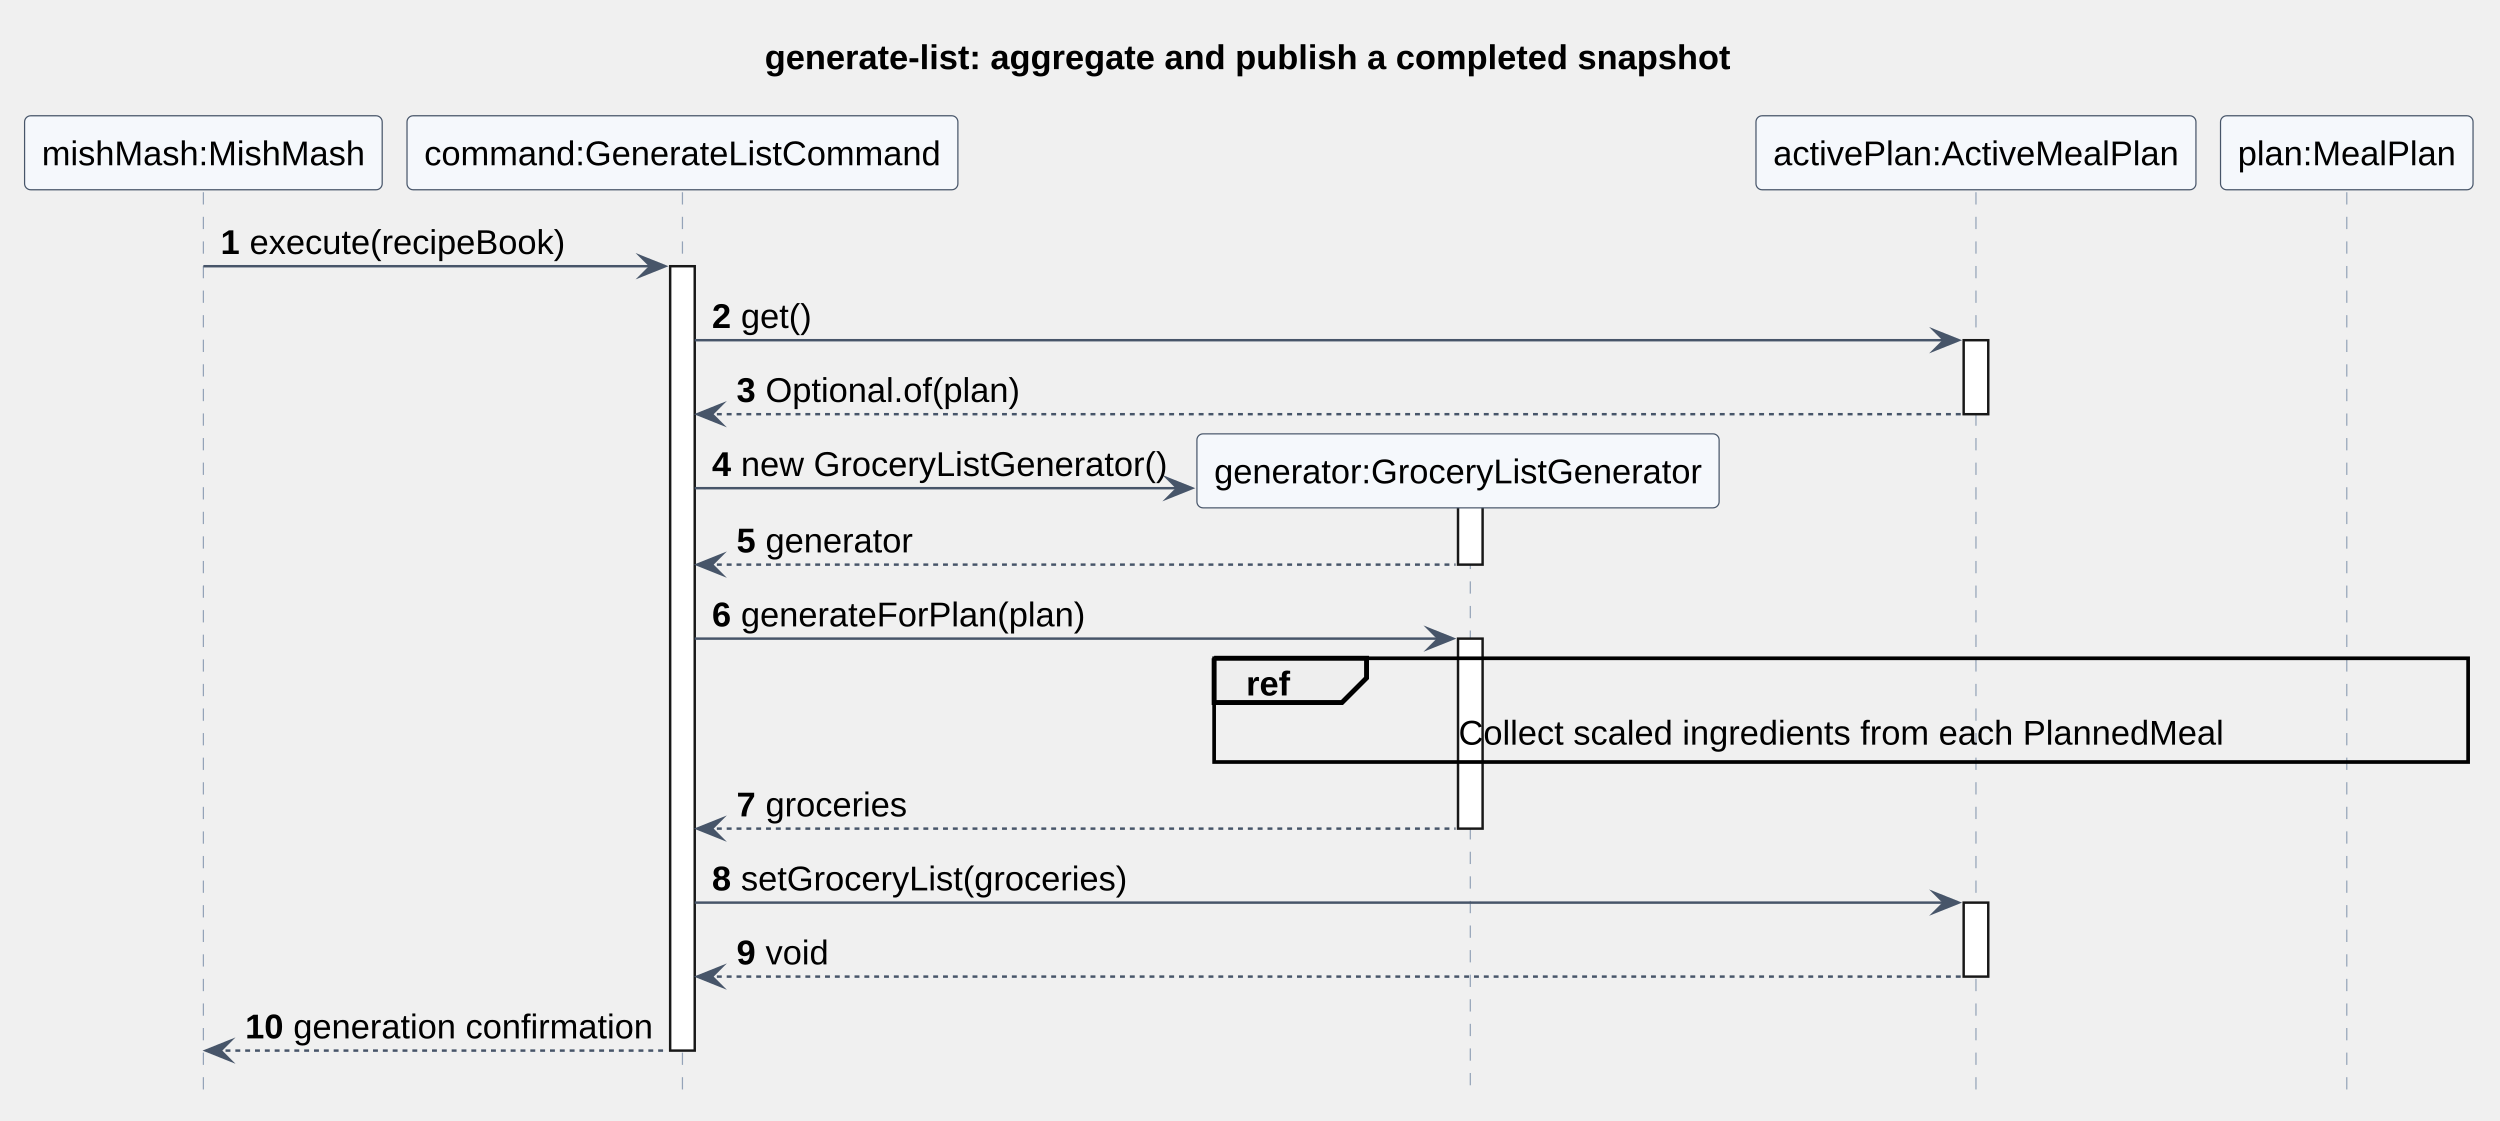
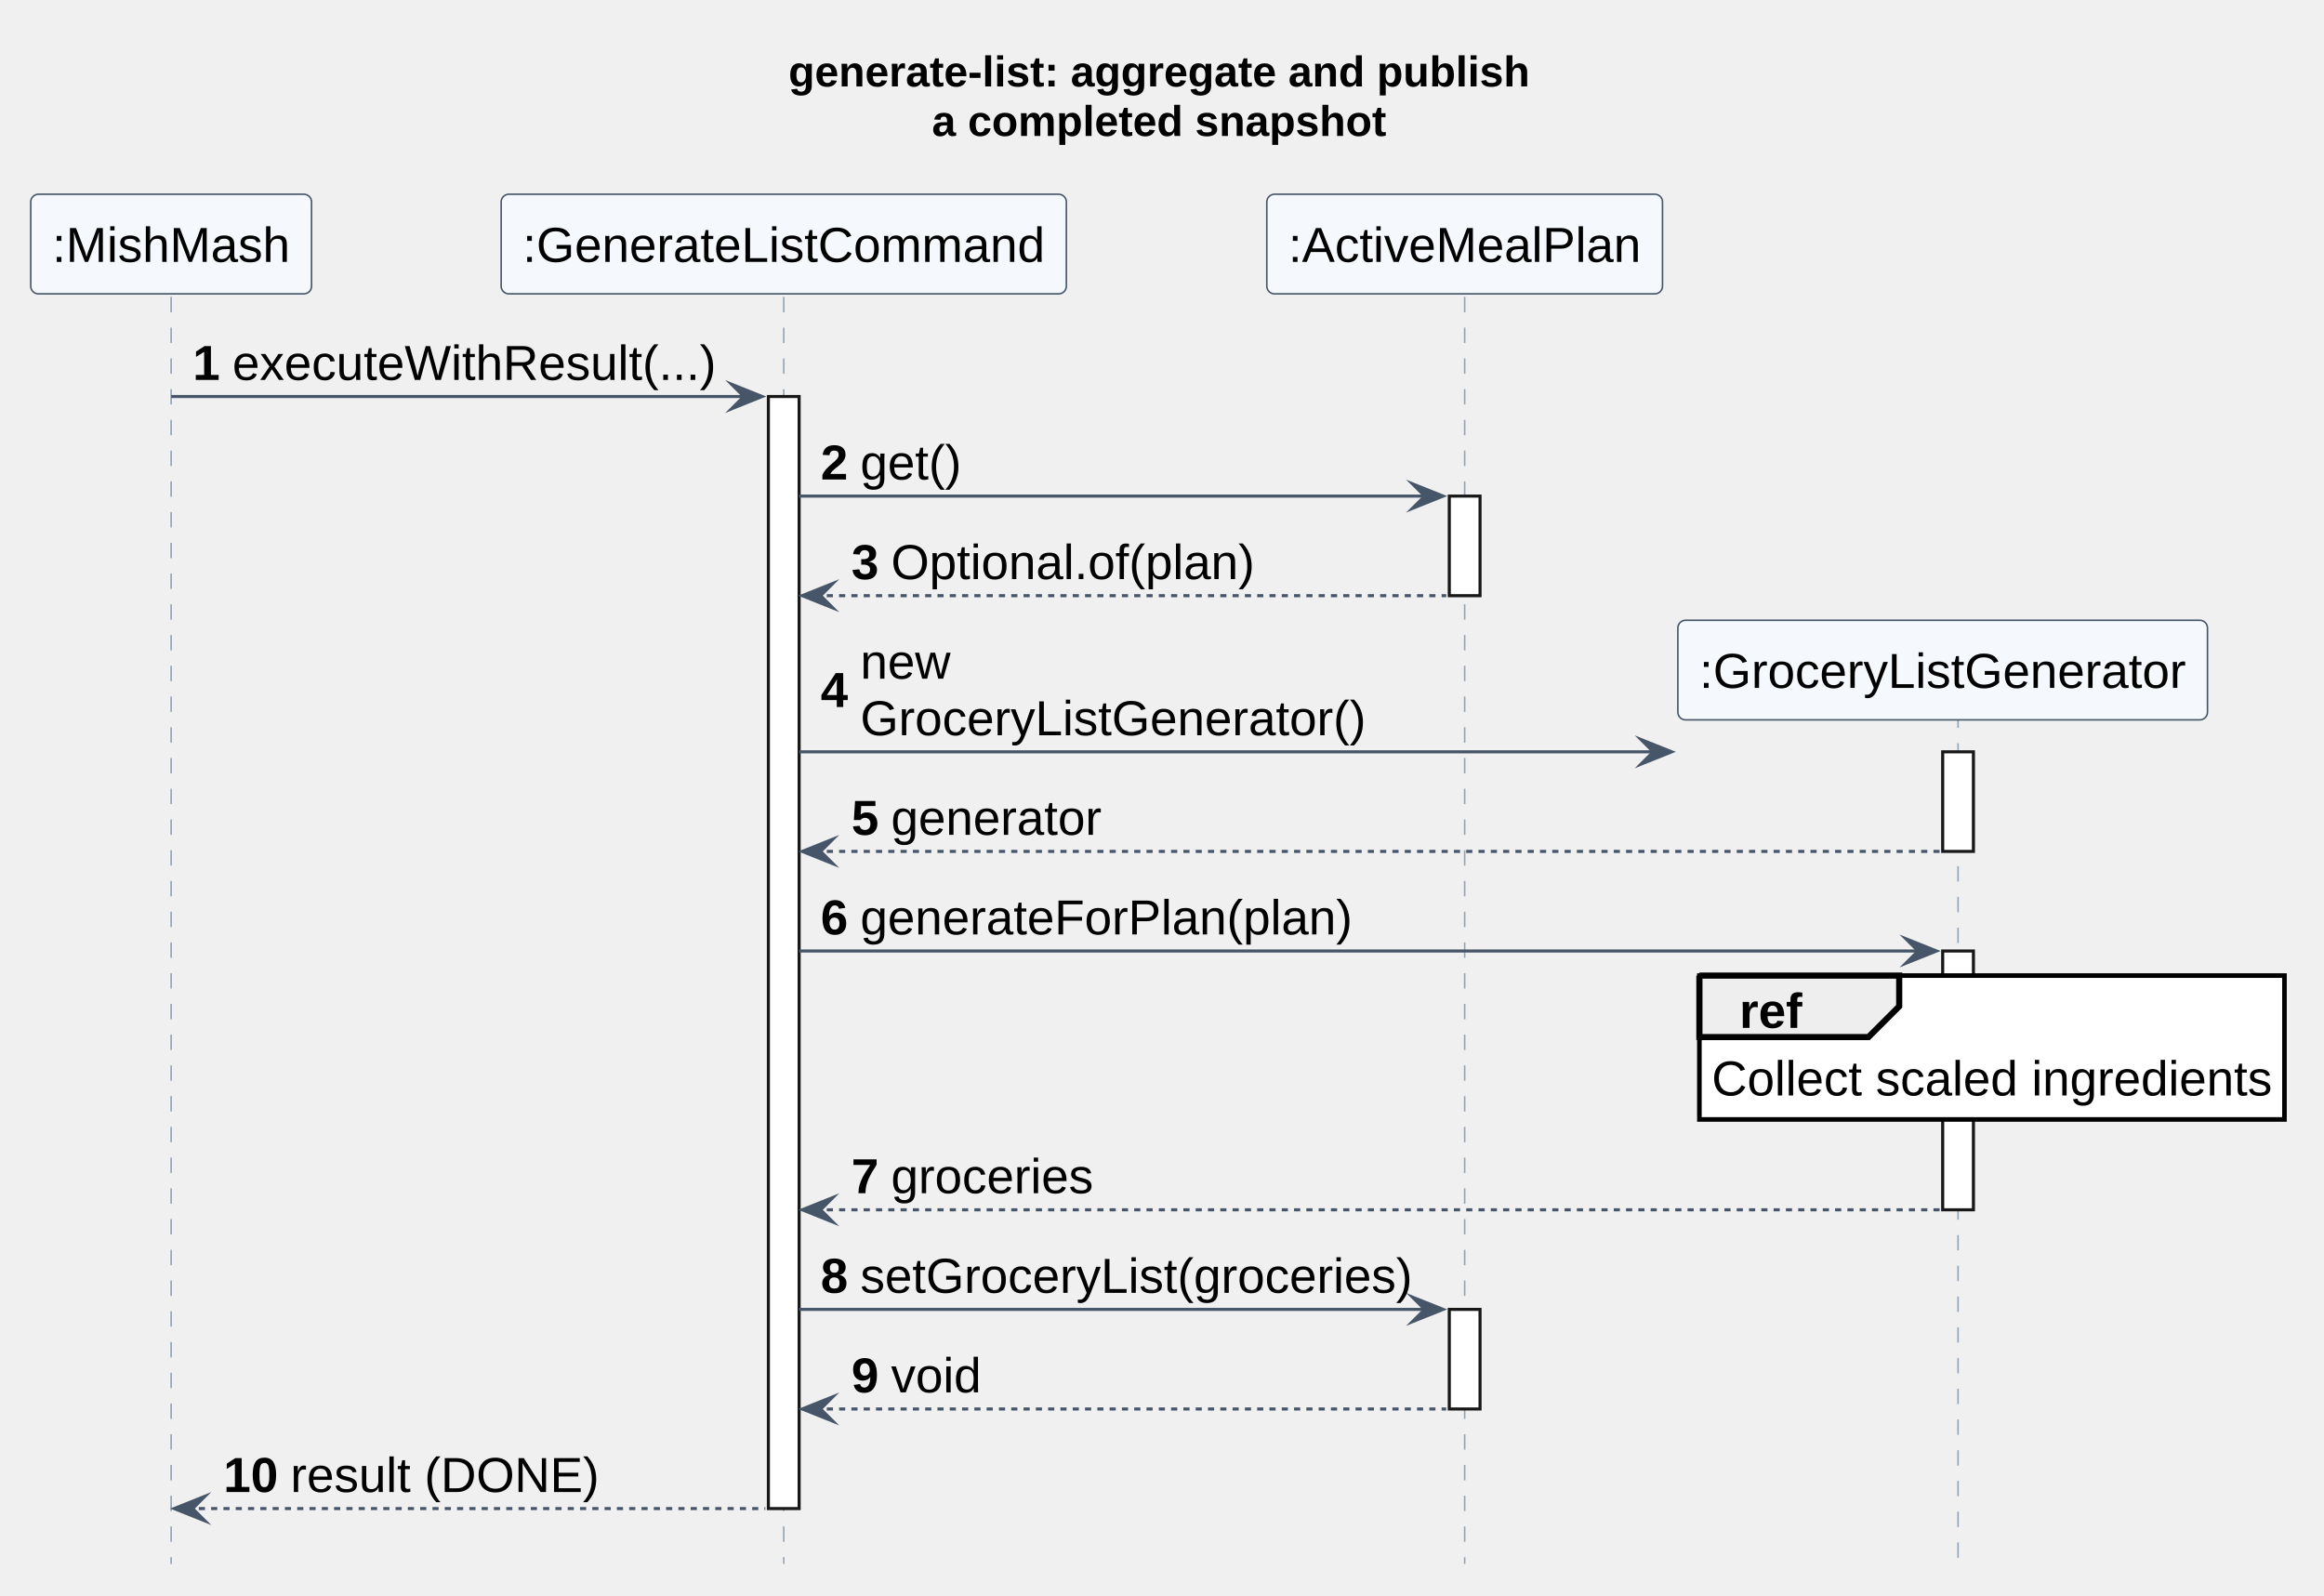
- <svg xmlns="http://www.w3.org/2000/svg" version="1.1" data-diagram-type="SEQUENCE" style="width:1017px;height:456px;background:#FFFFFF;" width="1017px" height="456px" viewBox="0 0 1017 456" zoomAndPan="magnify" preserveAspectRatio="none" contentStyleType="text/css">
+ <svg xmlns="http://www.w3.org/2000/svg" version="1.1" data-diagram-type="SEQUENCE" style="width:756px;height:519px;background:#FFFFFF;" width="756px" height="519px" viewBox="0 0 756 519" zoomAndPan="magnify" preserveAspectRatio="none" contentStyleType="text/css">
  <defs />
  <g font-family="sans-serif" lengthAdjust="spacing">
-     <g class="title" data-source-line="2">
-       <text x="311.092" y="28.132" fill="#000" font-size="14" textLength="392.848" font-weight="700" font-family="Arial">generate-list: aggregate and publish a completed snapshot</text>
+     <g class="title" data-source-line="5">
+       <text x="256.493" y="28.132" fill="#000" font-size="14" textLength="241.151" font-weight="700" font-family="Arial">generate-list: aggregate and publish</text>
+       <text x="303.165" y="44.23" fill="#000" font-size="14" textLength="147.807" font-weight="700" font-family="Arial">a completed snapshot</text>
    </g>
-     <g class="participant-lifeline" data-qualified-name="App" data-entity-uid="part1" id="part1-lifeline" data-source-line="5">
+     <g class="participant-lifeline" data-qualified-name="App" data-entity-uid="part1" id="part1-lifeline" data-source-line="8">
      <g>
-         <rect x="79.238" y="78.197" width="8" height="367.184" fill="#000" fill-opacity="0" />
-         <line x1="82.738" y1="78.197" x2="82.738" y2="445.381" style="stroke:#94A3B8;stroke-width:0.5;stroke-dasharray:5,5;" />
+         <rect x="52.176" y="96.596" width="8" height="412.18" fill="#000" fill-opacity="0" />
+         <line x1="55.676" y1="96.596" x2="55.676" y2="508.775" style="stroke:#94A3B8;stroke-width:0.5;stroke-dasharray:5,5;" />
      </g>
    </g>
-     <g class="participant-lifeline" data-qualified-name="Command" data-entity-uid="part2" id="part2-lifeline" data-source-line="6">
+     <g class="participant-lifeline" data-qualified-name="Command" data-entity-uid="part2" id="part2-lifeline" data-source-line="9">
      <g>
-         <rect x="274.12" y="78.197" width="8" height="367.184" fill="#000" fill-opacity="0" />
-         <line x1="277.62" y1="78.197" x2="277.62" y2="445.381" style="stroke:#94A3B8;stroke-width:0.5;stroke-dasharray:5,5;" />
+         <rect x="251.457" y="96.596" width="8" height="412.18" fill="#000" fill-opacity="0" />
+         <line x1="254.957" y1="96.596" x2="254.957" y2="508.775" style="stroke:#94A3B8;stroke-width:0.5;stroke-dasharray:5,5;" />
      </g>
    </g>
    <g>
-       <rect x="272.62" y="108.296" width="10" height="319.085" fill="#FFF" style="stroke:#181818;stroke-width:1;" />
+       <rect x="249.957" y="128.994" width="10" height="361.781" fill="#FFF" style="stroke:#181818;stroke-width:1;" />
    </g>
-     <g class="participant-lifeline" data-qualified-name="Generator" data-entity-uid="part3" id="part3-lifeline" data-source-line="7">
+     <g class="participant-lifeline" data-qualified-name="Active" data-entity-uid="part3" id="part3-lifeline" data-source-line="10">
      <g>
-         <rect x="594.622" y="176.493" width="8" height="268.888" fill="#000" fill-opacity="0" />
-         <line x1="598.122" y1="176.493" x2="598.122" y2="445.381" style="stroke:#94A3B8;stroke-width:0.5;stroke-dasharray:5,5;" />
+         <rect x="472.957" y="96.596" width="8" height="412.18" fill="#000" fill-opacity="0" />
+         <line x1="476.457" y1="96.596" x2="476.457" y2="508.775" style="stroke:#94A3B8;stroke-width:0.5;stroke-dasharray:5,5;" />
      </g>
    </g>
    <g>
-       <rect x="593.122" y="198.592" width="10" height="31.099" fill="#FFF" style="stroke:#181818;stroke-width:1;" />
+       <rect x="471.457" y="161.393" width="10" height="32.398" fill="#FFF" style="stroke:#181818;stroke-width:1;" />
    </g>
    <g>
-       <rect x="593.122" y="259.789" width="10" height="77.296" fill="#FFF" style="stroke:#181818;stroke-width:1;" />
+       <rect x="471.457" y="425.979" width="10" height="32.398" fill="#FFF" style="stroke:#181818;stroke-width:1;" />
    </g>
-     <g class="participant-lifeline" data-qualified-name="Active" data-entity-uid="part4" id="part4-lifeline" data-source-line="8">
+     <g class="participant-lifeline" data-qualified-name="Generator" data-entity-uid="part4" id="part4-lifeline" data-source-line="11">
      <g>
-         <rect x="800.321" y="78.197" width="8" height="367.184" fill="#000" fill-opacity="0" />
-         <line x1="803.821" y1="78.197" x2="803.821" y2="445.381" style="stroke:#94A3B8;stroke-width:0.5;stroke-dasharray:5,5;" />
+         <rect x="633.457" y="201.791" width="8" height="306.984" fill="#000" fill-opacity="0" />
+         <line x1="636.957" y1="201.791" x2="636.957" y2="508.775" style="stroke:#94A3B8;stroke-width:0.5;stroke-dasharray:5,5;" />
      </g>
    </g>
    <g>
-       <rect x="798.821" y="138.395" width="10" height="30.099" fill="#FFF" style="stroke:#181818;stroke-width:1;" />
+       <rect x="631.957" y="244.588" width="10" height="32.398" fill="#FFF" style="stroke:#181818;stroke-width:1;" />
    </g>
    <g>
-       <rect x="798.821" y="367.184" width="10" height="30.099" fill="#FFF" style="stroke:#181818;stroke-width:1;" />
+       <rect x="631.957" y="309.385" width="10" height="84.195" fill="#FFF" style="stroke:#181818;stroke-width:1;" />
    </g>
-     <g class="participant-lifeline" data-qualified-name="Plan" data-entity-uid="part5" id="part5-lifeline" data-source-line="9">
-       <g>
-         <rect x="951.169" y="78.197" width="8" height="367.184" fill="#000" fill-opacity="0" />
-         <line x1="954.669" y1="78.197" x2="954.669" y2="445.381" style="stroke:#94A3B8;stroke-width:0.5;stroke-dasharray:5,5;" />
-       </g>
+     <g class="participant participant-head" data-qualified-name="App" data-entity-uid="part1" id="part1-head" data-source-line="8">
+       <rect x="10" y="63.197" width="91.352" height="32.398" fill="#F5F8FC" style="stroke:#475569;stroke-width:0.5;" rx="2.5" ry="2.5" />
+       <text x="17" y="85.205" fill="#000" font-size="16" textLength="77.352" font-family="Arial">:MishMash</text>
    </g>
-     <g class="participant participant-head" data-qualified-name="App" data-entity-uid="part1" id="part1-head" data-source-line="5">
-       <rect x="10" y="47.099" width="145.476" height="30.099" fill="#F5F8FC" style="stroke:#475569;stroke-width:0.5;" rx="2.5" ry="2.5" />
-       <text x="17" y="67.23" fill="#000" font-size="14" textLength="131.476" font-family="Arial">mishMash:MishMash</text>
+     <g class="participant participant-head" data-qualified-name="Command" data-entity-uid="part2" id="part2-head" data-source-line="9">
+       <rect x="163.027" y="63.197" width="183.859" height="32.398" fill="#F5F8FC" style="stroke:#475569;stroke-width:0.5;" rx="2.5" ry="2.5" />
+       <text x="170.027" y="85.205" fill="#000" font-size="16" textLength="169.859" font-family="Arial">:GenerateListCommand</text>
    </g>
-     <g class="participant participant-head" data-qualified-name="Command" data-entity-uid="part2" id="part2-head" data-source-line="6">
-       <rect x="165.572" y="47.099" width="224.096" height="30.099" fill="#F5F8FC" style="stroke:#475569;stroke-width:0.5;" rx="2.5" ry="2.5" />
-       <text x="172.572" y="67.23" fill="#000" font-size="14" textLength="210.096" font-family="Arial">command:GenerateListCommand</text>
+     <g class="participant participant-head" data-qualified-name="Active" data-entity-uid="part3" id="part3-head" data-source-line="10">
+       <rect x="412.098" y="63.197" width="128.719" height="32.398" fill="#F5F8FC" style="stroke:#475569;stroke-width:0.5;" rx="2.5" ry="2.5" />
+       <text x="419.098" y="85.205" fill="#000" font-size="16" textLength="114.719" font-family="Arial">:ActiveMealPlan</text>
    </g>
-     <g class="participant participant-head" data-qualified-name="Active" data-entity-uid="part4" id="part4-head" data-source-line="8">
-       <rect x="714.335" y="47.099" width="178.972" height="30.099" fill="#F5F8FC" style="stroke:#475569;stroke-width:0.5;" rx="2.5" ry="2.5" />
-       <text x="721.335" y="67.23" fill="#000" font-size="14" textLength="164.972" font-family="Arial">activePlan:ActiveMealPlan</text>
+     <g class="message" data-entity-1="part1" data-entity-2="part2" id="msg1" data-source-line="13">
+       <polygon points="237.957,124.994,247.957,128.994,237.957,132.994,241.957,128.994" fill="#475569" style="stroke:#475569;stroke-width:1;stroke-linejoin:miter;stroke-miterlimit:10;" />
+       <line x1="55.676" y1="128.994" x2="243.957" y2="128.994" style="stroke:#475569;stroke-width:1;" />
+       <text x="62.676" y="123.604" fill="#000" font-size="16" font-weight="700" font-family="Arial">1</text>
+       <text x="75.574" y="123.604" fill="#000" font-size="16" textLength="157.383" font-family="Arial">executeWithResult(...)</text>
    </g>
-     <g class="participant participant-head" data-qualified-name="Plan" data-entity-uid="part5" id="part5-head" data-source-line="9">
-       <rect x="903.307" y="47.099" width="102.724" height="30.099" fill="#F5F8FC" style="stroke:#475569;stroke-width:0.5;" rx="2.5" ry="2.5" />
-       <text x="910.307" y="67.23" fill="#000" font-size="14" textLength="88.724" font-family="Arial">plan:MealPlan</text>
+     <g class="message" data-entity-1="part2" data-entity-2="part3" id="msg2" data-source-line="15">
+       <polygon points="459.457,157.393,469.457,161.393,459.457,165.393,463.457,161.393" fill="#475569" style="stroke:#475569;stroke-width:1;stroke-linejoin:miter;stroke-miterlimit:10;" />
+       <line x1="259.957" y1="161.393" x2="465.457" y2="161.393" style="stroke:#475569;stroke-width:1;" />
+       <text x="266.957" y="156.002" fill="#000" font-size="16" font-weight="700" font-family="Arial">2</text>
+       <text x="279.855" y="156.002" fill="#000" font-size="16" textLength="32.898" font-family="Arial">get()</text>
    </g>
-     <g class="message" data-entity-1="part1" data-entity-2="part2" id="msg1" data-source-line="11">
-       <polygon points="260.62,104.296,270.62,108.296,260.62,112.296,264.62,108.296" fill="#475569" style="stroke:#475569;stroke-width:1;stroke-linejoin:miter;stroke-miterlimit:10;" />
-       <line x1="82.738" y1="108.296" x2="266.62" y2="108.296" style="stroke:#475569;stroke-width:1;" />
-       <text x="89.738" y="103.329" fill="#000" font-size="14" font-weight="700" font-family="Arial">1</text>
-       <text x="101.524" y="103.329" fill="#000" font-size="14" textLength="128.399" font-family="Arial">execute(recipeBook)</text>
+     <g class="message" data-entity-1="part3" data-entity-2="part2" id="msg3" data-source-line="17">
+       <polygon points="270.957,189.791,260.957,193.791,270.957,197.791,266.957,193.791" fill="#475569" style="stroke:#475569;stroke-width:1;stroke-linejoin:miter;stroke-miterlimit:10;" />
+       <line x1="264.957" y1="193.791" x2="470.457" y2="193.791" style="stroke:#475569;stroke-width:1;stroke-dasharray:2,2;" />
+       <text x="276.957" y="188.4" fill="#000" font-size="16" font-weight="700" font-family="Arial">3</text>
+       <text x="289.855" y="188.4" fill="#000" font-size="16" textLength="118.289" font-family="Arial">Optional.of(plan)</text>
    </g>
-     <g class="message" data-entity-1="part2" data-entity-2="part4" id="msg2" data-source-line="13">
-       <polygon points="786.821,134.395,796.821,138.395,786.821,142.395,790.821,138.395" fill="#475569" style="stroke:#475569;stroke-width:1;stroke-linejoin:miter;stroke-miterlimit:10;" />
-       <line x1="282.62" y1="138.395" x2="792.821" y2="138.395" style="stroke:#475569;stroke-width:1;" />
-       <text x="289.62" y="133.428" fill="#000" font-size="14" font-weight="700" font-family="Arial">2</text>
-       <text x="301.406" y="133.428" fill="#000" font-size="14" textLength="28.786" font-family="Arial">get()</text>
+     <g class="participant participant-head" data-qualified-name="Generator" data-entity-uid="part4" id="part4-head" data-source-line="11">
+       <rect x="545.816" y="201.791" width="172.281" height="32.398" fill="#F5F8FC" style="stroke:#475569;stroke-width:0.5;" rx="2.5" ry="2.5" />
+       <text x="552.816" y="223.799" fill="#000" font-size="16" textLength="158.281" font-family="Arial">:GroceryListGenerator</text>
    </g>
-     <g class="message" data-entity-1="part4" data-entity-2="part2" id="msg3" data-source-line="15">
-       <polygon points="293.62,164.493,283.62,168.493,293.62,172.493,289.62,168.493" fill="#475569" style="stroke:#475569;stroke-width:1;stroke-linejoin:miter;stroke-miterlimit:10;" />
-       <line x1="287.62" y1="168.493" x2="797.821" y2="168.493" style="stroke:#475569;stroke-width:1;stroke-dasharray:2,2;" />
-       <text x="299.62" y="163.526" fill="#000" font-size="14" font-weight="700" font-family="Arial">3</text>
-       <text x="311.406" y="163.526" fill="#000" font-size="14" textLength="103.503" font-family="Arial">Optional.of(plan)</text>
+     <g class="message" data-entity-1="part2" data-entity-2="part4" id="msg4" data-source-line="20">
+       <polygon points="533.816,240.588,543.816,244.588,533.816,248.588,537.816,244.588" fill="#475569" style="stroke:#475569;stroke-width:1;stroke-linejoin:miter;stroke-miterlimit:10;" />
+       <line x1="259.957" y1="244.588" x2="539.816" y2="244.588" style="stroke:#475569;stroke-width:1;" />
+       <text x="266.957" y="229.998" fill="#000" font-size="16" font-weight="700" font-family="Arial">4</text>
+       <text x="279.855" y="220.799" fill="#000" font-size="16" textLength="29.352" font-family="Arial">new</text>
+       <text x="279.855" y="239.197" fill="#000" font-size="16" textLength="164.492" font-family="Arial">GroceryListGenerator()</text>
    </g>
-     <g class="participant participant-head" data-qualified-name="Generator" data-entity-uid="part3" id="part3-head" data-source-line="7">
-       <rect x="486.909" y="176.493" width="212.427" height="30.099" fill="#F5F8FC" style="stroke:#475569;stroke-width:0.5;" rx="2.5" ry="2.5" />
-       <text x="493.909" y="196.625" fill="#000" font-size="14" textLength="198.427" font-family="Arial">generator:GroceryListGenerator</text>
+     <g class="message" data-entity-1="part4" data-entity-2="part2" id="msg5" data-source-line="22">
+       <polygon points="270.957,272.986,260.957,276.986,270.957,280.986,266.957,276.986" fill="#475569" style="stroke:#475569;stroke-width:1;stroke-linejoin:miter;stroke-miterlimit:10;" />
+       <line x1="264.957" y1="276.986" x2="630.957" y2="276.986" style="stroke:#475569;stroke-width:1;stroke-dasharray:2,2;" />
+       <text x="276.957" y="271.596" fill="#000" font-size="16" font-weight="700" font-family="Arial">5</text>
+       <text x="289.855" y="271.596" fill="#000" font-size="16" textLength="68.492" font-family="Arial">generator</text>
    </g>
-     <g class="message" data-entity-1="part2" data-entity-2="part3" id="msg4" data-source-line="18">
-       <polygon points="474.909,194.592,484.909,198.592,474.909,202.592,478.909,198.592" fill="#475569" style="stroke:#475569;stroke-width:1;stroke-linejoin:miter;stroke-miterlimit:10;" />
-       <line x1="282.62" y1="198.592" x2="480.909" y2="198.592" style="stroke:#475569;stroke-width:1;" />
-       <text x="289.62" y="193.625" fill="#000" font-size="14" font-weight="700" font-family="Arial">4</text>
-       <text x="301.406" y="193.625" fill="#000" font-size="14" textLength="25.683" font-family="Arial">new</text>
-       <text x="327.088" y="193.625" fill="#000" font-size="14" font-family="Arial"> </text>
-       <text x="330.978" y="193.625" fill="#000" font-size="14" textLength="143.931" font-family="Arial">GroceryListGenerator()</text>
+     <g class="message" data-entity-1="part2" data-entity-2="part4" id="msg6" data-source-line="24">
+       <polygon points="619.957,305.385,629.957,309.385,619.957,313.385,623.957,309.385" fill="#475569" style="stroke:#475569;stroke-width:1;stroke-linejoin:miter;stroke-miterlimit:10;" />
+       <line x1="259.957" y1="309.385" x2="625.957" y2="309.385" style="stroke:#475569;stroke-width:1;" />
+       <text x="266.957" y="303.994" fill="#000" font-size="16" font-weight="700" font-family="Arial">6</text>
+       <text x="279.855" y="303.994" fill="#000" font-size="16" textLength="160.094" font-family="Arial">generateForPlan(plan)</text>
    </g>
-     <g class="message" data-entity-1="part3" data-entity-2="part2" id="msg5" data-source-line="20">
-       <polygon points="293.62,225.69,283.62,229.69,293.62,233.69,289.62,229.69" fill="#475569" style="stroke:#475569;stroke-width:1;stroke-linejoin:miter;stroke-miterlimit:10;" />
-       <line x1="287.62" y1="229.69" x2="592.122" y2="229.69" style="stroke:#475569;stroke-width:1;stroke-dasharray:2,2;" />
-       <text x="299.62" y="224.724" fill="#000" font-size="14" font-weight="700" font-family="Arial">5</text>
-       <text x="311.406" y="224.724" fill="#000" font-size="14" textLength="59.931" font-family="Arial">generator</text>
+     <rect x="552.816" y="317.385" width="190.32" height="46.797" fill="#FFF" style="stroke:#000;stroke-width:1.5;" />
+     <path d="M552.816,317.385 L617.816,317.385 L617.816,327.385 L607.816,337.385 L552.816,337.385 L552.816,317.385" style="stroke:#000;stroke-width:2;" fill="#EEE" />
+     <text x="565.816" y="334.393" fill="#000" font-size="16" textLength="20.453" font-weight="700" font-family="Arial">ref</text>
+     <text x="556.816" y="356.393" fill="#000" font-size="16" textLength="182.32" font-family="Arial">Collect scaled ingredients</text>
+     <g class="message" data-entity-1="part4" data-entity-2="part2" id="msg7" data-source-line="29">
+       <polygon points="270.957,389.58,260.957,393.58,270.957,397.58,266.957,393.58" fill="#475569" style="stroke:#475569;stroke-width:1;stroke-linejoin:miter;stroke-miterlimit:10;" />
+       <line x1="264.957" y1="393.58" x2="630.957" y2="393.58" style="stroke:#475569;stroke-width:1;stroke-dasharray:2,2;" />
+       <text x="276.957" y="388.189" fill="#000" font-size="16" font-weight="700" font-family="Arial">7</text>
+       <text x="289.855" y="388.189" fill="#000" font-size="16" textLength="65.805" font-family="Arial">groceries</text>
    </g>
-     <g class="message" data-entity-1="part2" data-entity-2="part3" id="msg6" data-source-line="22">
-       <polygon points="581.122,255.789,591.122,259.789,581.122,263.789,585.122,259.789" fill="#475569" style="stroke:#475569;stroke-width:1;stroke-linejoin:miter;stroke-miterlimit:10;" />
-       <line x1="282.62" y1="259.789" x2="587.122" y2="259.789" style="stroke:#475569;stroke-width:1;" />
-       <text x="289.62" y="254.822" fill="#000" font-size="14" font-weight="700" font-family="Arial">6</text>
-       <text x="301.406" y="254.822" fill="#000" font-size="14" textLength="140.082" font-family="Arial">generateForPlan(plan)</text>
+     <g class="message" data-entity-1="part2" data-entity-2="part3" id="msg8" data-source-line="31">
+       <polygon points="459.457,421.979,469.457,425.979,459.457,429.979,463.457,425.979" fill="#475569" style="stroke:#475569;stroke-width:1;stroke-linejoin:miter;stroke-miterlimit:10;" />
+       <line x1="259.957" y1="425.979" x2="465.457" y2="425.979" style="stroke:#475569;stroke-width:1;" />
+       <text x="266.957" y="420.588" fill="#000" font-size="16" font-weight="700" font-family="Arial">8</text>
+       <text x="279.855" y="420.588" fill="#000" font-size="16" textLength="179.602" font-family="Arial">setGroceryList(groceries)</text>
    </g>
-     <rect x="493.909" y="267.789" width="510.122" height="42.197" fill="none" style="stroke:#000;stroke-width:1.5;" />
-     <path d="M493.909,267.789 L555.909,267.789 L555.909,275.789 L545.909,285.789 L493.909,285.789 L493.909,267.789" style="stroke:#000;stroke-width:2;" fill="#EEE" />
-     <text x="506.909" y="282.921" fill="#000" font-size="14" textLength="17.896" font-weight="700" font-family="Arial">ref</text>
-     <text x="593.329" y="302.921" fill="#000" font-size="14" textLength="311.281" font-family="Arial">Collect scaled ingredients from each PlannedMeal</text>
-     <g class="message" data-entity-1="part3" data-entity-2="part2" id="msg7" data-source-line="27">
-       <polygon points="293.62,333.085,283.62,337.085,293.62,341.085,289.62,337.085" fill="#475569" style="stroke:#475569;stroke-width:1;stroke-linejoin:miter;stroke-miterlimit:10;" />
-       <line x1="287.62" y1="337.085" x2="592.122" y2="337.085" style="stroke:#475569;stroke-width:1;stroke-dasharray:2,2;" />
-       <text x="299.62" y="332.118" fill="#000" font-size="14" font-weight="700" font-family="Arial">7</text>
-       <text x="311.406" y="332.118" fill="#000" font-size="14" textLength="57.579" font-family="Arial">groceries</text>
+     <g class="message" data-entity-1="part3" data-entity-2="part2" id="msg9" data-source-line="33">
+       <polygon points="270.957,454.377,260.957,458.377,270.957,462.377,266.957,458.377" fill="#475569" style="stroke:#475569;stroke-width:1;stroke-linejoin:miter;stroke-miterlimit:10;" />
+       <line x1="264.957" y1="458.377" x2="470.457" y2="458.377" style="stroke:#475569;stroke-width:1;stroke-dasharray:2,2;" />
+       <text x="276.957" y="452.986" fill="#000" font-size="16" font-weight="700" font-family="Arial">9</text>
+       <text x="289.855" y="452.986" fill="#000" font-size="16" textLength="29.352" font-family="Arial">void</text>
    </g>
-     <g class="message" data-entity-1="part2" data-entity-2="part4" id="msg8" data-source-line="29">
-       <polygon points="786.821,363.184,796.821,367.184,786.821,371.184,790.821,367.184" fill="#475569" style="stroke:#475569;stroke-width:1;stroke-linejoin:miter;stroke-miterlimit:10;" />
-       <line x1="282.62" y1="367.184" x2="792.821" y2="367.184" style="stroke:#475569;stroke-width:1;" />
-       <text x="289.62" y="362.217" fill="#000" font-size="14" font-weight="700" font-family="Arial">8</text>
-       <text x="301.406" y="362.217" fill="#000" font-size="14" textLength="157.151" font-family="Arial">setGroceryList(groceries)</text>
-     </g>
-     <g class="message" data-entity-1="part4" data-entity-2="part2" id="msg9" data-source-line="31">
-       <polygon points="293.62,393.282,283.62,397.282,293.62,401.282,289.62,397.282" fill="#475569" style="stroke:#475569;stroke-width:1;stroke-linejoin:miter;stroke-miterlimit:10;" />
-       <line x1="287.62" y1="397.282" x2="797.821" y2="397.282" style="stroke:#475569;stroke-width:1;stroke-dasharray:2,2;" />
-       <text x="299.62" y="392.315" fill="#000" font-size="14" font-weight="700" font-family="Arial">9</text>
-       <text x="311.406" y="392.315" fill="#000" font-size="14" textLength="25.683" font-family="Arial">void</text>
-     </g>
-     <g class="message" data-entity-1="part2" data-entity-2="part1" id="msg10" data-source-line="33">
-       <polygon points="93.738,423.381,83.738,427.381,93.738,431.381,89.738,427.381" fill="#475569" style="stroke:#475569;stroke-width:1;stroke-linejoin:miter;stroke-miterlimit:10;" />
-       <line x1="87.738" y1="427.381" x2="271.62" y2="427.381" style="stroke:#475569;stroke-width:1;stroke-dasharray:2,2;" />
-       <text x="99.738" y="422.414" fill="#000" font-size="14" textLength="15.572" font-weight="700" font-family="Arial">10</text>
-       <text x="119.31" y="422.414" fill="#000" font-size="14" textLength="66.165" font-family="Arial">generation</text>
-       <text x="185.475" y="422.414" fill="#000" font-size="14" font-family="Arial"> </text>
-       <text x="189.365" y="422.414" fill="#000" font-size="14" textLength="76.255" font-family="Arial">confirmation</text>
+     <g class="message" data-entity-1="part2" data-entity-2="part1" id="msg10" data-source-line="35">
+       <polygon points="66.676,486.775,56.676,490.775,66.676,494.775,62.676,490.775" fill="#475569" style="stroke:#475569;stroke-width:1;stroke-linejoin:miter;stroke-miterlimit:10;" />
+       <line x1="60.676" y1="490.775" x2="248.957" y2="490.775" style="stroke:#475569;stroke-width:1;stroke-dasharray:2,2;" />
+       <text x="72.676" y="485.385" fill="#000" font-size="16" textLength="17.797" font-weight="700" font-family="Arial">10</text>
+       <text x="94.473" y="485.385" fill="#000" font-size="16" textLength="39.125" font-family="Arial">result</text>
+       <text x="133.598" y="485.385" fill="#000" font-size="16" font-family="Arial"> </text>
+       <text x="138.043" y="485.385" fill="#000" font-size="16" textLength="56.883" font-family="Arial">(DONE)</text>
    </g>
  </g>
</svg>
